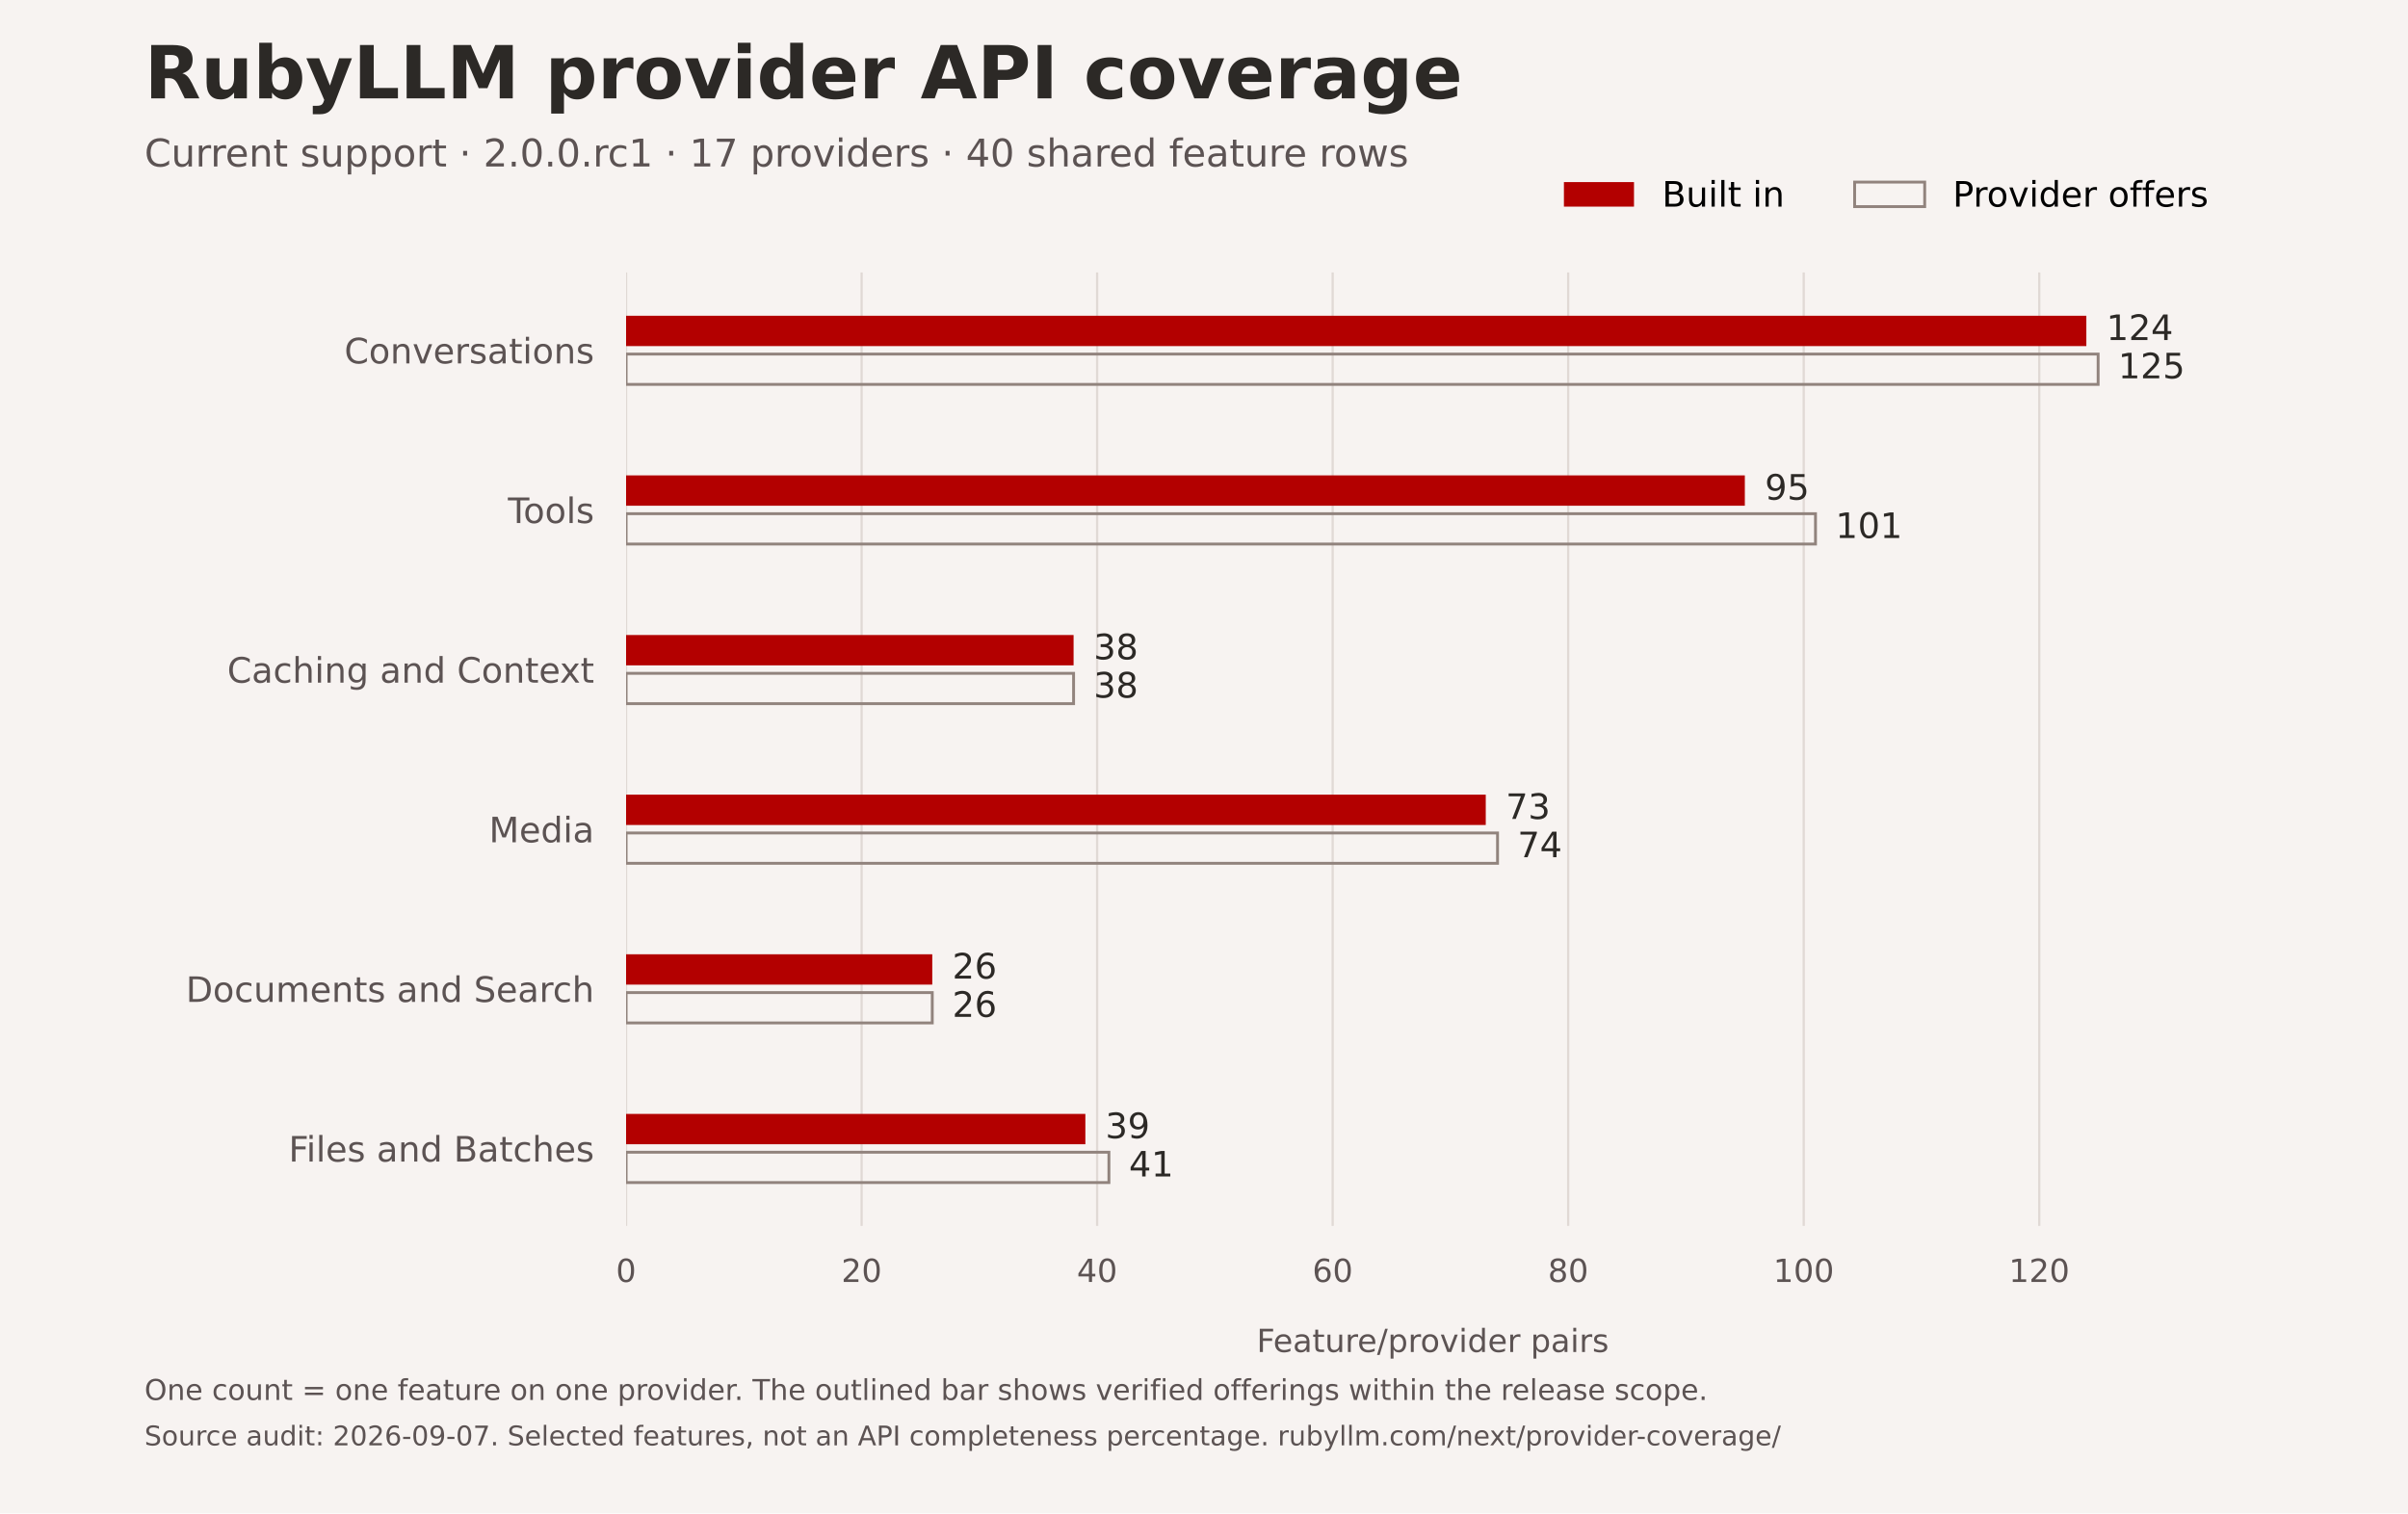
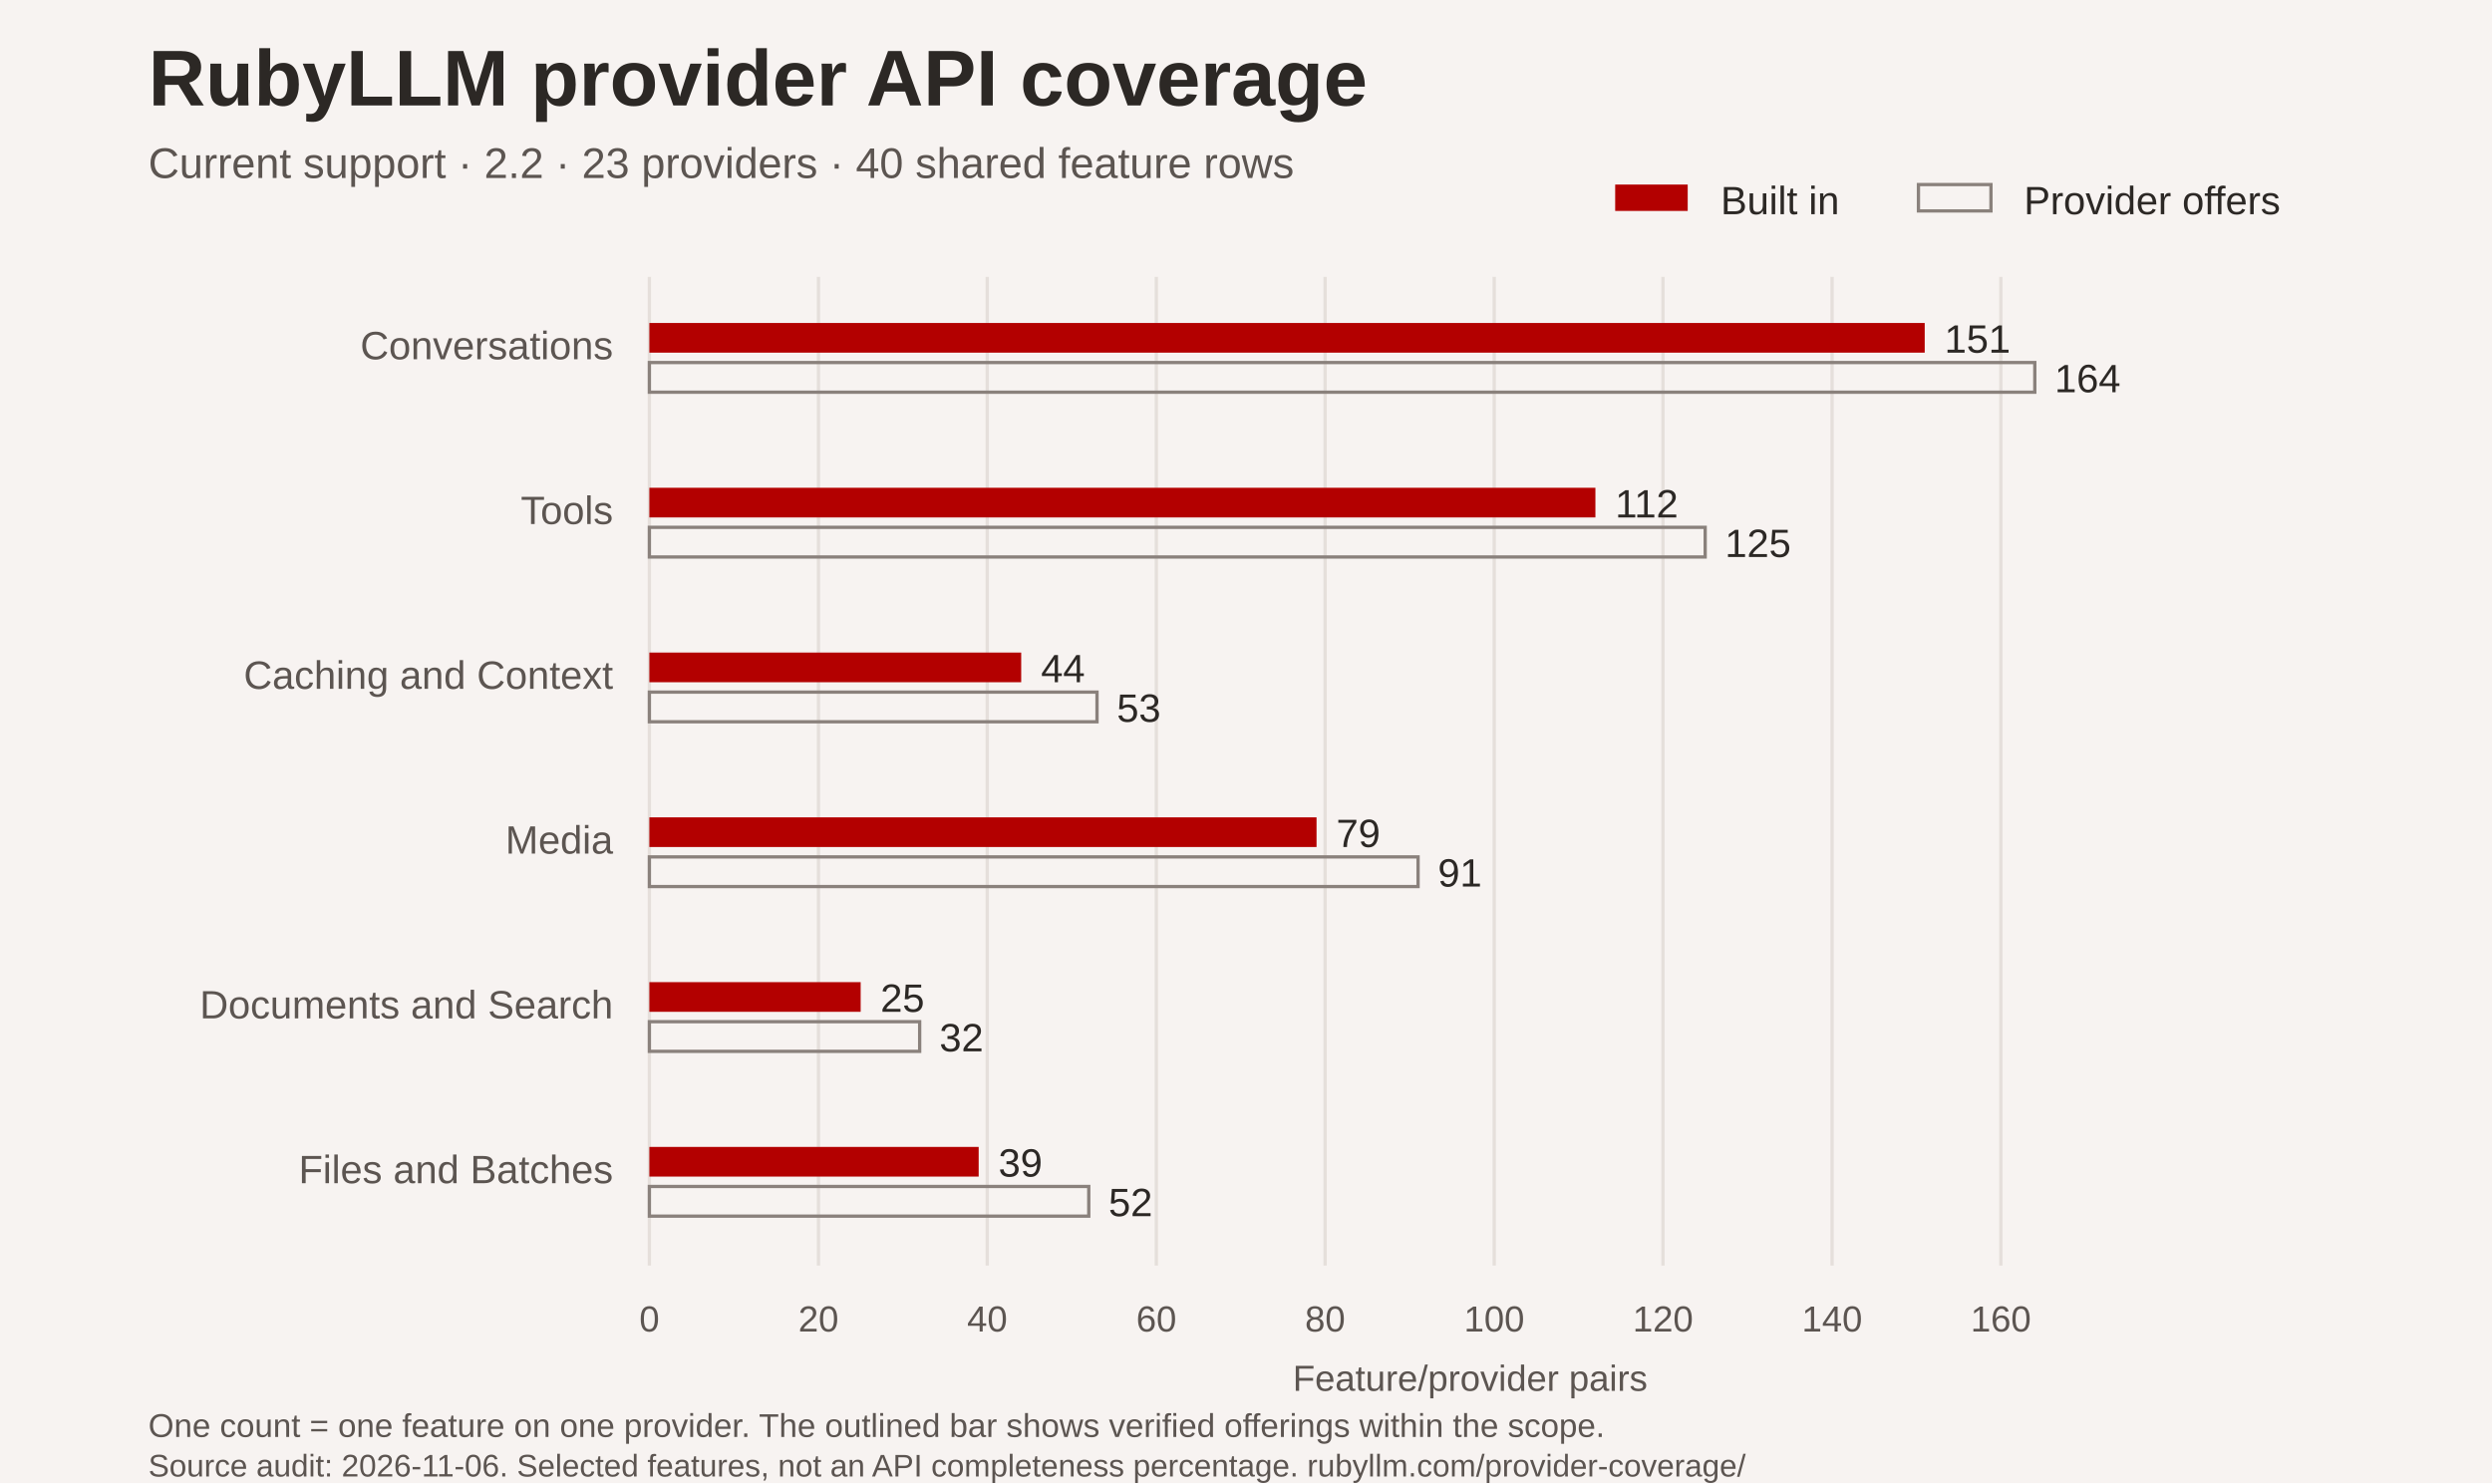
- <svg xmlns="http://www.w3.org/2000/svg" width="756pt" height="475.2pt" viewBox="0 0 756 475.2" version="1.1">
-   <defs>
-     <style type="text/css">*{stroke-linejoin: round; stroke-linecap: butt}</style>
-   </defs>
-   <g id="figure_1">
-     <g id="patch_1">
-       <path d="M 0 475.2 L 756 475.2 L 756 0 L 0 0 z " style="fill: #f7f3f1" />
-     </g>
-     <g id="axes_1">
-       <g id="patch_2">
-         <path d="M 196.56 384.912 L 703.08 384.912 L 703.08 85.536 L 196.56 85.536 z " style="fill: #f7f3f1" />
-       </g>
-       <g id="matplotlib.axis_1">
-         <g id="xtick_1">
-           <g id="line2d_1">
-             <path d="M 196.56 384.912 L 196.56 85.536 " clip-path="url(#pfe0e51af37)" style="fill: none; stroke: #e0d9d5; stroke-width: 0.7; stroke-linecap: square" />
-           </g>
-           <g id="line2d_2" />
-           <g id="text_1">
-             <text style="font-size: 10px; font-family: 'DejaVu Sans'; text-anchor: middle; fill: #5c5353" x="196.56" y="402.51" transform="rotate(-0 196.56 402.5097)">0</text>
-           </g>
-         </g>
-         <g id="xtick_2">
-           <g id="line2d_3">
-             <path d="M 270.505 384.912 L 270.505 85.536 " clip-path="url(#pfe0e51af37)" style="fill: none; stroke: #e0d9d5; stroke-width: 0.7; stroke-linecap: square" />
-           </g>
-           <g id="line2d_4" />
-           <g id="text_2">
-             <text style="font-size: 10px; font-family: 'DejaVu Sans'; text-anchor: middle; fill: #5c5353" x="270.505" y="402.51" transform="rotate(-0 270.5045 402.5097)">20</text>
-           </g>
-         </g>
-         <g id="xtick_3">
-           <g id="line2d_5">
-             <path d="M 344.449 384.912 L 344.449 85.536 " clip-path="url(#pfe0e51af37)" style="fill: none; stroke: #e0d9d5; stroke-width: 0.7; stroke-linecap: square" />
-           </g>
-           <g id="line2d_6" />
-           <g id="text_3">
-             <text style="font-size: 10px; font-family: 'DejaVu Sans'; text-anchor: middle; fill: #5c5353" x="344.449" y="402.51" transform="rotate(-0 344.4491 402.5097)">40</text>
-           </g>
-         </g>
-         <g id="xtick_4">
-           <g id="line2d_7">
-             <path d="M 418.394 384.912 L 418.394 85.536 " clip-path="url(#pfe0e51af37)" style="fill: none; stroke: #e0d9d5; stroke-width: 0.7; stroke-linecap: square" />
-           </g>
-           <g id="line2d_8" />
-           <g id="text_4">
-             <text style="font-size: 10px; font-family: 'DejaVu Sans'; text-anchor: middle; fill: #5c5353" x="418.394" y="402.51" transform="rotate(-0 418.3936 402.5097)">60</text>
-           </g>
-         </g>
-         <g id="xtick_5">
-           <g id="line2d_9">
-             <path d="M 492.338 384.912 L 492.338 85.536 " clip-path="url(#pfe0e51af37)" style="fill: none; stroke: #e0d9d5; stroke-width: 0.7; stroke-linecap: square" />
-           </g>
-           <g id="line2d_10" />
-           <g id="text_5">
-             <text style="font-size: 10px; font-family: 'DejaVu Sans'; text-anchor: middle; fill: #5c5353" x="492.338" y="402.51" transform="rotate(-0 492.3381 402.5097)">80</text>
-           </g>
-         </g>
-         <g id="xtick_6">
-           <g id="line2d_11">
-             <path d="M 566.283 384.912 L 566.283 85.536 " clip-path="url(#pfe0e51af37)" style="fill: none; stroke: #e0d9d5; stroke-width: 0.7; stroke-linecap: square" />
-           </g>
-           <g id="line2d_12" />
-           <g id="text_6">
-             <text style="font-size: 10px; font-family: 'DejaVu Sans'; text-anchor: middle; fill: #5c5353" x="566.283" y="402.51" transform="rotate(-0 566.2826 402.5097)">100</text>
-           </g>
-         </g>
-         <g id="xtick_7">
-           <g id="line2d_13">
-             <path d="M 640.227 384.912 L 640.227 85.536 " clip-path="url(#pfe0e51af37)" style="fill: none; stroke: #e0d9d5; stroke-width: 0.7; stroke-linecap: square" />
-           </g>
-           <g id="line2d_14" />
-           <g id="text_7">
-             <text style="font-size: 10px; font-family: 'DejaVu Sans'; text-anchor: middle; fill: #5c5353" x="640.227" y="402.51" transform="rotate(-0 640.2272 402.5097)">120</text>
-           </g>
-         </g>
-         <g id="text_8">
-           <text style="font-size: 10px; font-family: 'DejaVu Sans'; text-anchor: middle; fill: #5c5353" x="449.82" y="424.51" transform="rotate(-0 449.82 424.5104)">Feature/provider pairs</text>
-         </g>
-       </g>
-       <g id="matplotlib.axis_2">
-         <g id="ytick_1">
-           <g id="line2d_15" />
-           <g id="text_9">
-             <text style="font-size: 11px; font-family: 'DejaVu Sans'; text-anchor: end; fill: #5c5353" x="186.56" y="114.099" transform="rotate(-0 186.56 114.0993)">Conversations</text>
-           </g>
-         </g>
-         <g id="ytick_2">
-           <g id="line2d_16" />
-           <g id="text_10">
-             <text style="font-size: 11px; font-family: 'DejaVu Sans'; text-anchor: end; fill: #5c5353" x="186.56" y="164.221" transform="rotate(-0 186.56 164.2208)">Tools</text>
-           </g>
-         </g>
-         <g id="ytick_3">
-           <g id="line2d_17" />
-           <g id="text_11">
-             <text style="font-size: 11px; font-family: 'DejaVu Sans'; text-anchor: end; fill: #5c5353" x="186.56" y="214.342" transform="rotate(-0 186.56 214.3424)">Caching and Context</text>
-           </g>
-         </g>
-         <g id="ytick_4">
-           <g id="line2d_18" />
-           <g id="text_12">
-             <text style="font-size: 11px; font-family: 'DejaVu Sans'; text-anchor: end; fill: #5c5353" x="186.56" y="264.464" transform="rotate(-0 186.56 264.4639)">Media</text>
-           </g>
-         </g>
-         <g id="ytick_5">
-           <g id="line2d_19" />
-           <g id="text_13">
-             <text style="font-size: 11px; font-family: 'DejaVu Sans'; text-anchor: end; fill: #5c5353" x="186.56" y="314.585" transform="rotate(-0 186.56 314.5855)">Documents and Search</text>
-           </g>
-         </g>
-         <g id="ytick_6">
-           <g id="line2d_20" />
-           <g id="text_14">
-             <text style="font-size: 11px; font-family: 'DejaVu Sans'; text-anchor: end; fill: #5c5353" x="186.56" y="364.707" transform="rotate(-0 186.56 364.707)">Files and Batches</text>
-           </g>
-         </g>
-       </g>
-       <g id="patch_3">
-         <path d="M 196.56 99.144 L 655.016 99.144 L 655.016 108.667 L 196.56 108.667 z " clip-path="url(#pfe0e51af37)" style="fill: #b30000" />
-       </g>
-       <g id="patch_4">
-         <path d="M 196.56 149.266 L 547.796 149.266 L 547.796 158.789 L 196.56 158.789 z " clip-path="url(#pfe0e51af37)" style="fill: #b30000" />
-       </g>
-       <g id="patch_5">
-         <path d="M 196.56 199.387 L 337.055 199.387 L 337.055 208.91 L 196.56 208.91 z " clip-path="url(#pfe0e51af37)" style="fill: #b30000" />
-       </g>
-       <g id="patch_6">
-         <path d="M 196.56 249.509 L 466.458 249.509 L 466.458 259.032 L 196.56 259.032 z " clip-path="url(#pfe0e51af37)" style="fill: #b30000" />
-       </g>
-       <g id="patch_7">
-         <path d="M 196.56 299.63 L 292.688 299.63 L 292.688 309.153 L 196.56 309.153 z " clip-path="url(#pfe0e51af37)" style="fill: #b30000" />
-       </g>
-       <g id="patch_8">
-         <path d="M 196.56 349.752 L 340.752 349.752 L 340.752 359.275 L 196.56 359.275 z " clip-path="url(#pfe0e51af37)" style="fill: #b30000" />
-       </g>
-       <g id="text_15">
-         <text style="font-size: 11px; font-family: 'DejaVu Sans'; text-anchor: start; fill: #2c2926" x="661.301" y="106.763" transform="rotate(-0 661.3013 106.763)">124</text>
-       </g>
-       <g id="text_16">
-         <text style="font-size: 11px; font-family: 'DejaVu Sans'; text-anchor: start; fill: #2c2926" x="554.082" y="156.885" transform="rotate(-0 554.0818 156.8845)">95</text>
-       </g>
-       <g id="text_17">
-         <text style="font-size: 11px; font-family: 'DejaVu Sans'; text-anchor: start; fill: #2c2926" x="343.34" y="207.006" transform="rotate(-0 343.3399 207.0061)">38</text>
-       </g>
-       <g id="text_18">
-         <text style="font-size: 11px; font-family: 'DejaVu Sans'; text-anchor: start; fill: #2c2926" x="472.743" y="257.128" transform="rotate(-0 472.7428 257.1276)">73</text>
-       </g>
-       <g id="text_19">
-         <text style="font-size: 11px; font-family: 'DejaVu Sans'; text-anchor: start; fill: #2c2926" x="298.973" y="307.249" transform="rotate(-0 298.9732 307.2492)">26</text>
-       </g>
-       <g id="text_20">
-         <text style="font-size: 11px; font-family: 'DejaVu Sans'; text-anchor: start; fill: #2c2926" x="347.037" y="357.371" transform="rotate(-0 347.0371 357.3707)">39</text>
-       </g>
-       <g id="patch_9">
-         <path d="M 196.56 111.173 L 658.713 111.173 L 658.713 120.696 L 196.56 120.696 L 196.56 111.173 z " clip-path="url(#pfe0e51af37)" style="fill: none; stroke: #91837d; stroke-width: 0.9; stroke-linejoin: miter" />
-       </g>
-       <g id="patch_10">
-         <path d="M 196.56 161.295 L 569.98 161.295 L 569.98 170.818 L 196.56 170.818 L 196.56 161.295 z " clip-path="url(#pfe0e51af37)" style="fill: none; stroke: #91837d; stroke-width: 0.9; stroke-linejoin: miter" />
-       </g>
-       <g id="patch_11">
-         <path d="M 196.56 211.416 L 337.055 211.416 L 337.055 220.939 L 196.56 220.939 L 196.56 211.416 z " clip-path="url(#pfe0e51af37)" style="fill: none; stroke: #91837d; stroke-width: 0.9; stroke-linejoin: miter" />
-       </g>
-       <g id="patch_12">
-         <path d="M 196.56 261.538 L 470.155 261.538 L 470.155 271.061 L 196.56 271.061 L 196.56 261.538 z " clip-path="url(#pfe0e51af37)" style="fill: none; stroke: #91837d; stroke-width: 0.9; stroke-linejoin: miter" />
-       </g>
-       <g id="patch_13">
-         <path d="M 196.56 311.659 L 292.688 311.659 L 292.688 321.182 L 196.56 321.182 L 196.56 311.659 z " clip-path="url(#pfe0e51af37)" style="fill: none; stroke: #91837d; stroke-width: 0.9; stroke-linejoin: miter" />
-       </g>
-       <g id="patch_14">
-         <path d="M 196.56 361.781 L 348.146 361.781 L 348.146 371.304 L 196.56 371.304 L 196.56 361.781 z " clip-path="url(#pfe0e51af37)" style="fill: none; stroke: #91837d; stroke-width: 0.9; stroke-linejoin: miter" />
-       </g>
-       <g id="text_21">
-         <text style="font-size: 11px; font-family: 'DejaVu Sans'; text-anchor: start; fill: #2c2926" x="664.999" y="118.792" transform="rotate(-0 664.9986 118.7921)">125</text>
-       </g>
-       <g id="text_22">
-         <text style="font-size: 11px; font-family: 'DejaVu Sans'; text-anchor: start; fill: #2c2926" x="576.265" y="168.914" transform="rotate(-0 576.2651 168.9137)">101</text>
-       </g>
-       <g id="text_23">
-         <text style="font-size: 11px; font-family: 'DejaVu Sans'; text-anchor: start; fill: #2c2926" x="343.34" y="219.035" transform="rotate(-0 343.3399 219.0352)">38</text>
-       </g>
-       <g id="text_24">
-         <text style="font-size: 11px; font-family: 'DejaVu Sans'; text-anchor: start; fill: #2c2926" x="476.44" y="269.157" transform="rotate(-0 476.44 269.1568)">74</text>
-       </g>
-       <g id="text_25">
-         <text style="font-size: 11px; font-family: 'DejaVu Sans'; text-anchor: start; fill: #2c2926" x="298.973" y="319.278" transform="rotate(-0 298.9732 319.2783)">26</text>
-       </g>
-       <g id="text_26">
-         <text style="font-size: 11px; font-family: 'DejaVu Sans'; text-anchor: start; fill: #2c2926" x="354.432" y="369.4" transform="rotate(-0 354.4316 369.3999)">41</text>
-       </g>
-       <g id="legend_1">
-         <g id="patch_15">
-           <path d="M 490.998 64.875 L 512.998 64.875 L 512.998 57.175 L 490.998 57.175 z " style="fill: #b30000" />
-         </g>
-         <g id="text_27">
-           <text style="font-size: 11px; font-family: 'DejaVu Sans'; text-anchor: start" x="521.798" y="64.875" transform="rotate(-0 521.7983 64.8754)">Built in</text>
-         </g>
-         <g id="patch_16">
-           <path d="M 582.264 64.875 L 604.264 64.875 L 604.264 57.175 L 582.264 57.175 L 582.264 64.875 z " style="fill: none; stroke: #91837d; stroke-width: 0.9; stroke-linejoin: miter" />
-         </g>
-         <g id="text_28">
-           <text style="font-size: 11px; font-family: 'DejaVu Sans'; text-anchor: start" x="613.064" y="64.875" transform="rotate(-0 613.0639 64.8754)">Provider offers</text>
-         </g>
-       </g>
-     </g>
-     <g id="text_29">
-       <text style="font-weight: 700; font-size: 23px; font-family: 'DejaVu Sans'; text-anchor: start; fill: #2c2926" x="45.36" y="30.888" transform="rotate(-0 45.36 30.888)">RubyLLM provider API coverage</text>
-     </g>
-     <g id="text_30">
-       <text style="font-size: 12px; font-family: 'DejaVu Sans'; text-anchor: start; fill: #5c5353" x="45.36" y="52.272" transform="rotate(-0 45.36 52.272)">Current support · 2.0.0.rc1 · 17 providers · 40 shared feature rows</text>
-     </g>
-     <g id="text_31">
-       <text style="font-size: 9px; font-family: 'DejaVu Sans'; text-anchor: start; fill: #5c5353" x="45.36" y="439.56" transform="rotate(-0 45.36 439.56)">One count = one feature on one provider. The outlined bar shows verified offerings within the release scope.</text>
-     </g>
-     <g id="text_32">
-       <text style="font-size: 8.5px; font-family: 'DejaVu Sans'; text-anchor: start; fill: #5c5353" x="45.36" y="453.816" transform="rotate(-0 45.36 453.816)">Source audit: 2026-09-07. Selected features, not an API completeness percentage. rubyllm.com/next/provider-coverage/</text>
-     </g>
-   </g>
-   <defs>
-     <clipPath id="pfe0e51af37">
-       <rect x="196.56" y="85.536" width="506.52" height="299.376" />
-     </clipPath>
-   </defs>
+ <svg xmlns="http://www.w3.org/2000/svg" width="756" height="450" viewBox="0 0 756 450" font-family="Liberation Sans, Arial, Helvetica, sans-serif" role="img" aria-labelledby="coverage-chart-title coverage-chart-description">
+   <rect width="756" height="450" fill="#f7f3f1" />
+   <text x="45" y="32" font-size="24" font-weight="700" fill="#2c2825">RubyLLM provider API coverage</text>
+   <text x="45" y="54" font-size="13" fill="#5c5551">Current support · 2.2 · 23 providers · 40 shared feature rows</text>
+   <rect x="490" y="56" width="22" height="8" fill="#b30000" />
+   <text x="522" y="65" font-size="12" fill="#2c2825">Built in</text>
+   <rect x="582" y="56" width="22" height="8" fill="none" stroke="#8a817c" />
+   <text x="614" y="65" font-size="12" fill="#2c2825">Provider offers</text>
+   <line x1="197.0" y1="84" x2="197.0" y2="384" stroke="#e5dfdb" />
+   <text x="197.0" y="404" font-size="11" text-anchor="middle" fill="#5c5551">0</text>
+   <line x1="248.3" y1="84" x2="248.3" y2="384" stroke="#e5dfdb" />
+   <text x="248.3" y="404" font-size="11" text-anchor="middle" fill="#5c5551">20</text>
+   <line x1="299.5" y1="84" x2="299.5" y2="384" stroke="#e5dfdb" />
+   <text x="299.5" y="404" font-size="11" text-anchor="middle" fill="#5c5551">40</text>
+   <line x1="350.8" y1="84" x2="350.8" y2="384" stroke="#e5dfdb" />
+   <text x="350.8" y="404" font-size="11" text-anchor="middle" fill="#5c5551">60</text>
+   <line x1="402.0" y1="84" x2="402.0" y2="384" stroke="#e5dfdb" />
+   <text x="402.0" y="404" font-size="11" text-anchor="middle" fill="#5c5551">80</text>
+   <line x1="453.3" y1="84" x2="453.3" y2="384" stroke="#e5dfdb" />
+   <text x="453.3" y="404" font-size="11" text-anchor="middle" fill="#5c5551">100</text>
+   <line x1="504.5" y1="84" x2="504.5" y2="384" stroke="#e5dfdb" />
+   <text x="504.5" y="404" font-size="11" text-anchor="middle" fill="#5c5551">120</text>
+   <line x1="555.8" y1="84" x2="555.8" y2="384" stroke="#e5dfdb" />
+   <text x="555.8" y="404" font-size="11" text-anchor="middle" fill="#5c5551">140</text>
+   <line x1="607.0" y1="84" x2="607.0" y2="384" stroke="#e5dfdb" />
+   <text x="607.0" y="404" font-size="11" text-anchor="middle" fill="#5c5551">160</text>
+   <text x="186" y="109" font-size="12" text-anchor="end" fill="#5c5551">Conversations</text>
+   <rect x="197" y="98" width="386.9" height="9" fill="#b30000" />
+   <text x="589.9" y="107" font-size="12" fill="#2c2825">151</text>
+   <rect x="197" y="110" width="420.3" height="9" fill="none" stroke="#8a817c" />
+   <text x="623.3" y="119" font-size="12" fill="#2c2825">164</text>
+   <text x="186" y="159" font-size="12" text-anchor="end" fill="#5c5551">Tools</text>
+   <rect x="197" y="148" width="287.0" height="9" fill="#b30000" />
+   <text x="490.0" y="157" font-size="12" fill="#2c2825">112</text>
+   <rect x="197" y="160" width="320.3" height="9" fill="none" stroke="#8a817c" />
+   <text x="523.3" y="169" font-size="12" fill="#2c2825">125</text>
+   <text x="186" y="209" font-size="12" text-anchor="end" fill="#5c5551">Caching and Context</text>
+   <rect x="197" y="198" width="112.8" height="9" fill="#b30000" />
+   <text x="315.8" y="207" font-size="12" fill="#2c2825">44</text>
+   <rect x="197" y="210" width="135.8" height="9" fill="none" stroke="#8a817c" />
+   <text x="338.8" y="219" font-size="12" fill="#2c2825">53</text>
+   <text x="186" y="259" font-size="12" text-anchor="end" fill="#5c5551">Media</text>
+   <rect x="197" y="248" width="202.4" height="9" fill="#b30000" />
+   <text x="405.4" y="257" font-size="12" fill="#2c2825">79</text>
+   <rect x="197" y="260" width="233.2" height="9" fill="none" stroke="#8a817c" />
+   <text x="436.2" y="269" font-size="12" fill="#2c2825">91</text>
+   <text x="186" y="309" font-size="12" text-anchor="end" fill="#5c5551">Documents and Search</text>
+   <rect x="197" y="298" width="64.1" height="9" fill="#b30000" />
+   <text x="267.1" y="307" font-size="12" fill="#2c2825">25</text>
+   <rect x="197" y="310" width="82.0" height="9" fill="none" stroke="#8a817c" />
+   <text x="285.0" y="319" font-size="12" fill="#2c2825">32</text>
+   <text x="186" y="359" font-size="12" text-anchor="end" fill="#5c5551">Files and Batches</text>
+   <rect x="197" y="348" width="99.9" height="9" fill="#b30000" />
+   <text x="302.9" y="357" font-size="12" fill="#2c2825">39</text>
+   <rect x="197" y="360" width="133.3" height="9" fill="none" stroke="#8a817c" />
+   <text x="336.3" y="369" font-size="12" fill="#2c2825">52</text>
+   <text x="446" y="422" font-size="11" text-anchor="middle" fill="#5c5551">Feature/provider pairs</text>
+   <text x="45" y="436" font-size="10" fill="#5c5551">One count = one feature on one provider. The outlined bar shows verified offerings within the scope.</text>
+   <text x="45" y="448" font-size="9.5" fill="#5c5551">Source audit: 2026-11-06. Selected features, not an API completeness percentage. rubyllm.com/provider-coverage/</text>
</svg>
